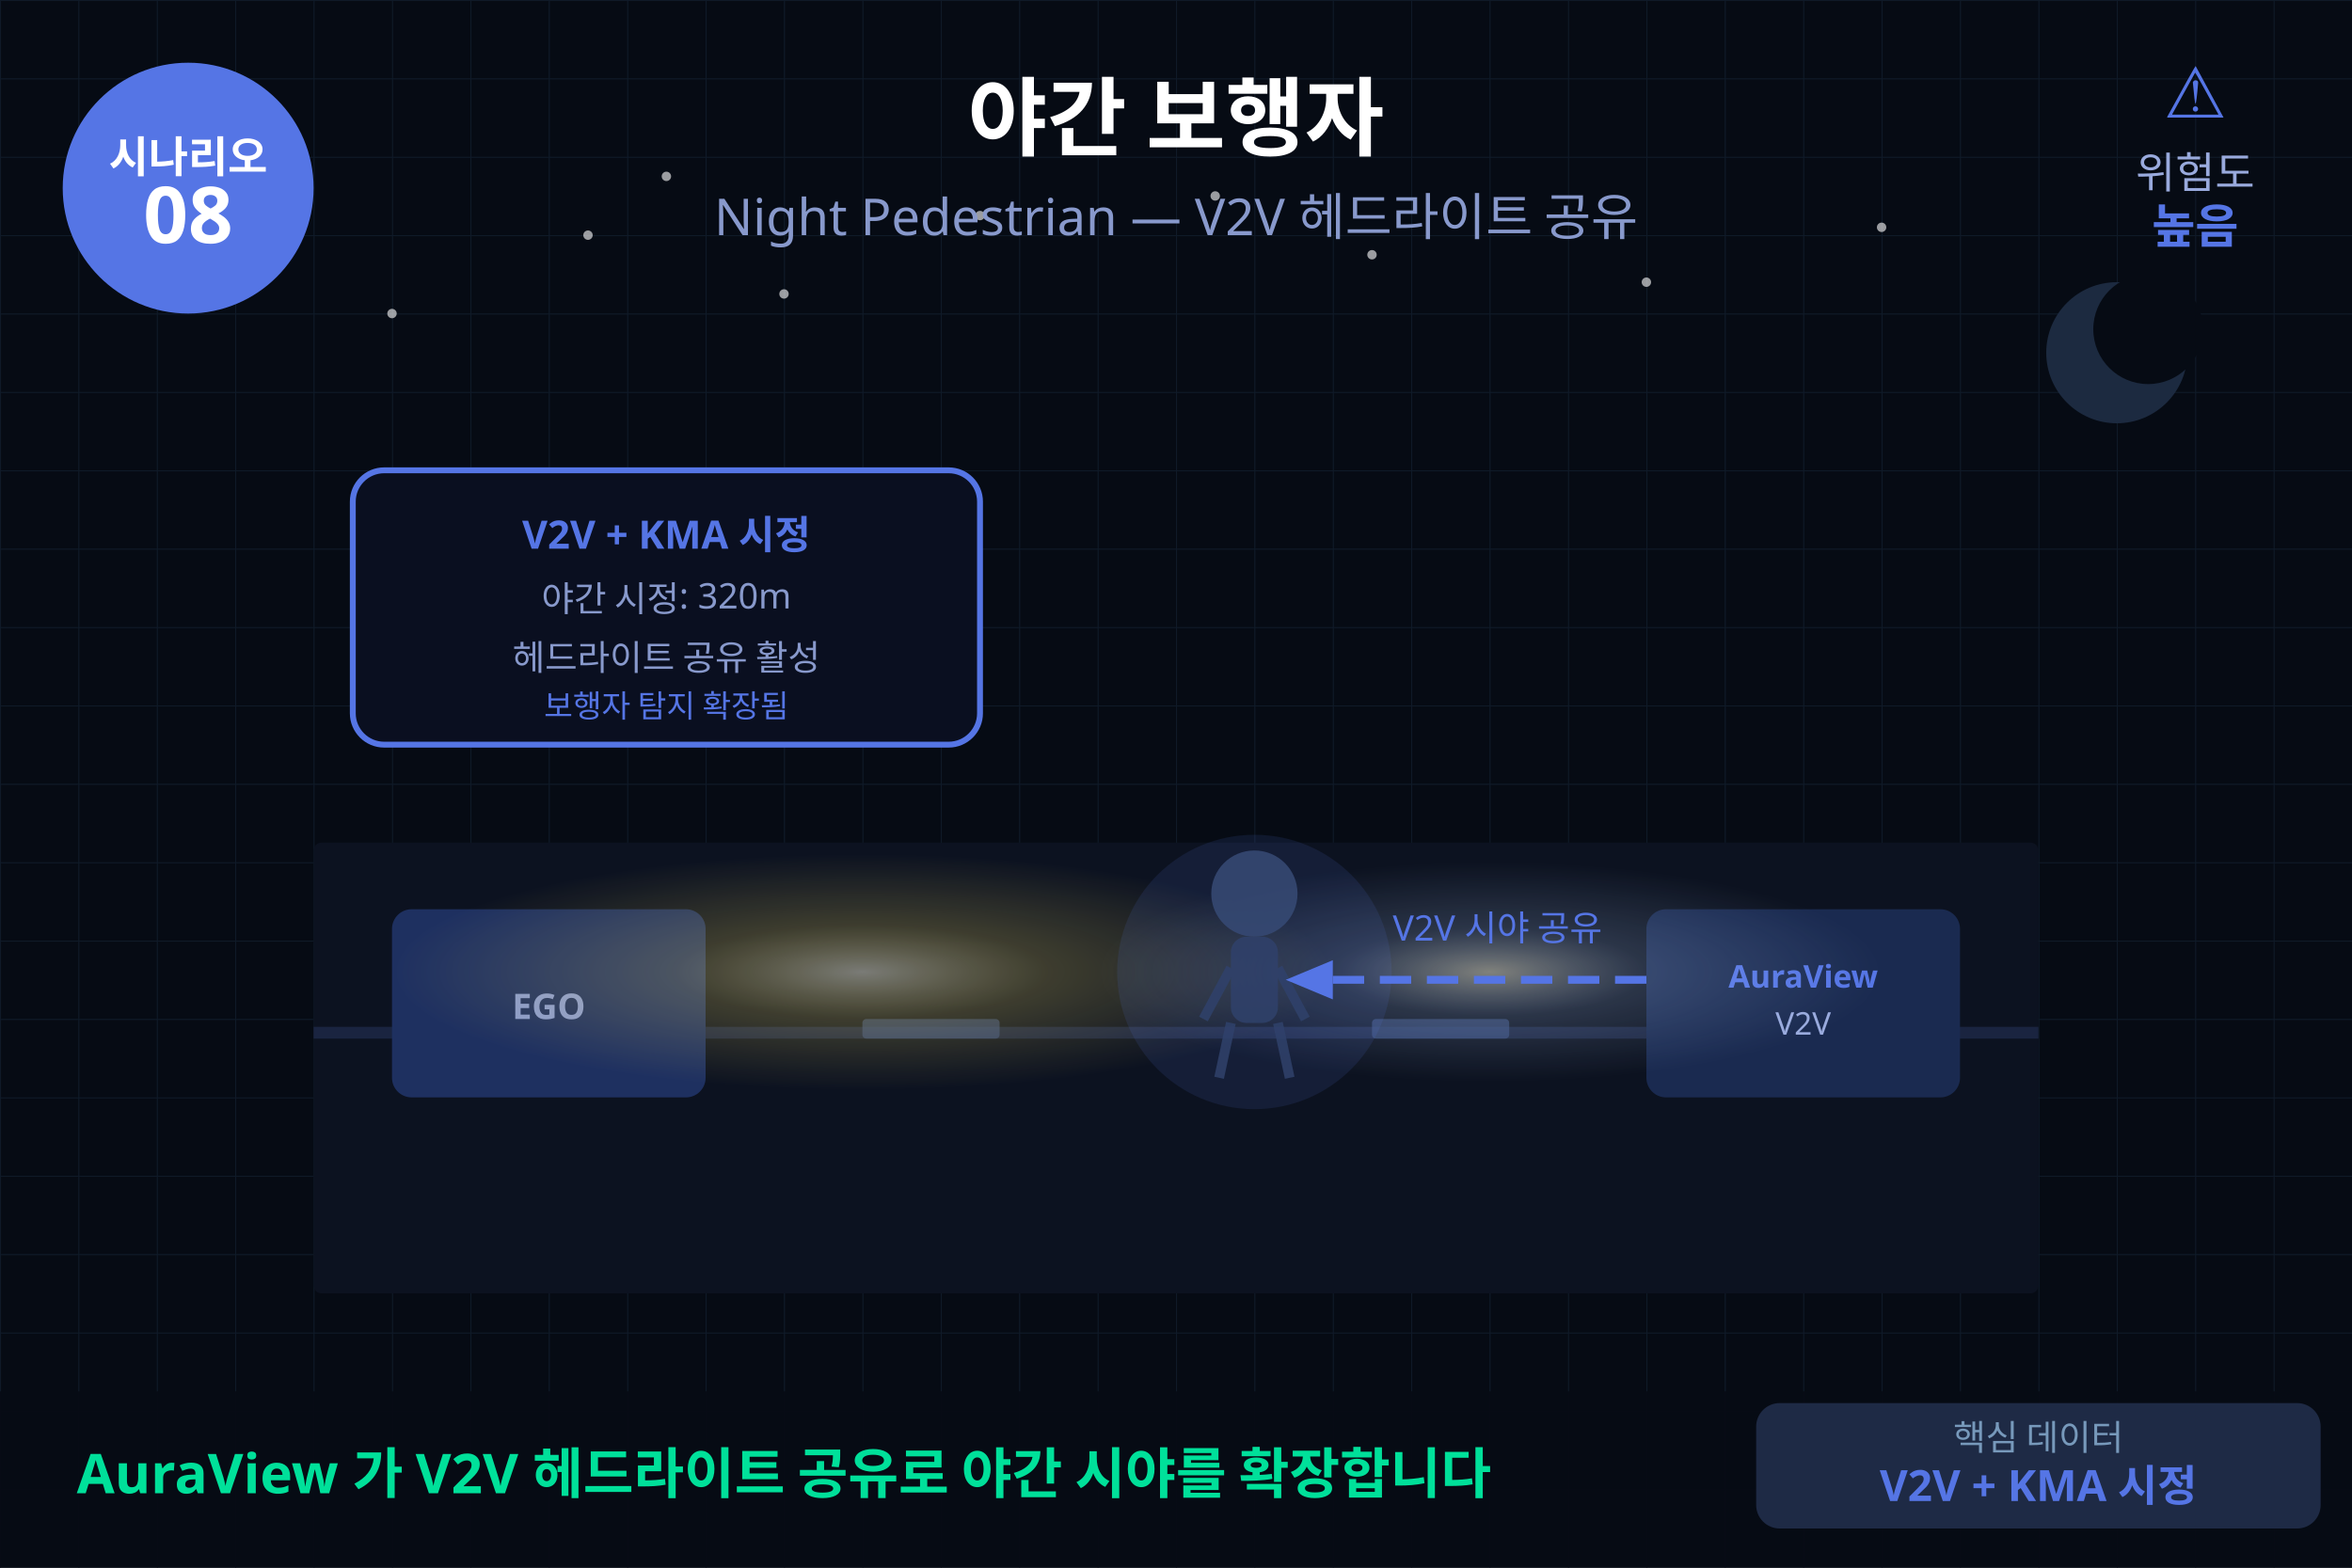
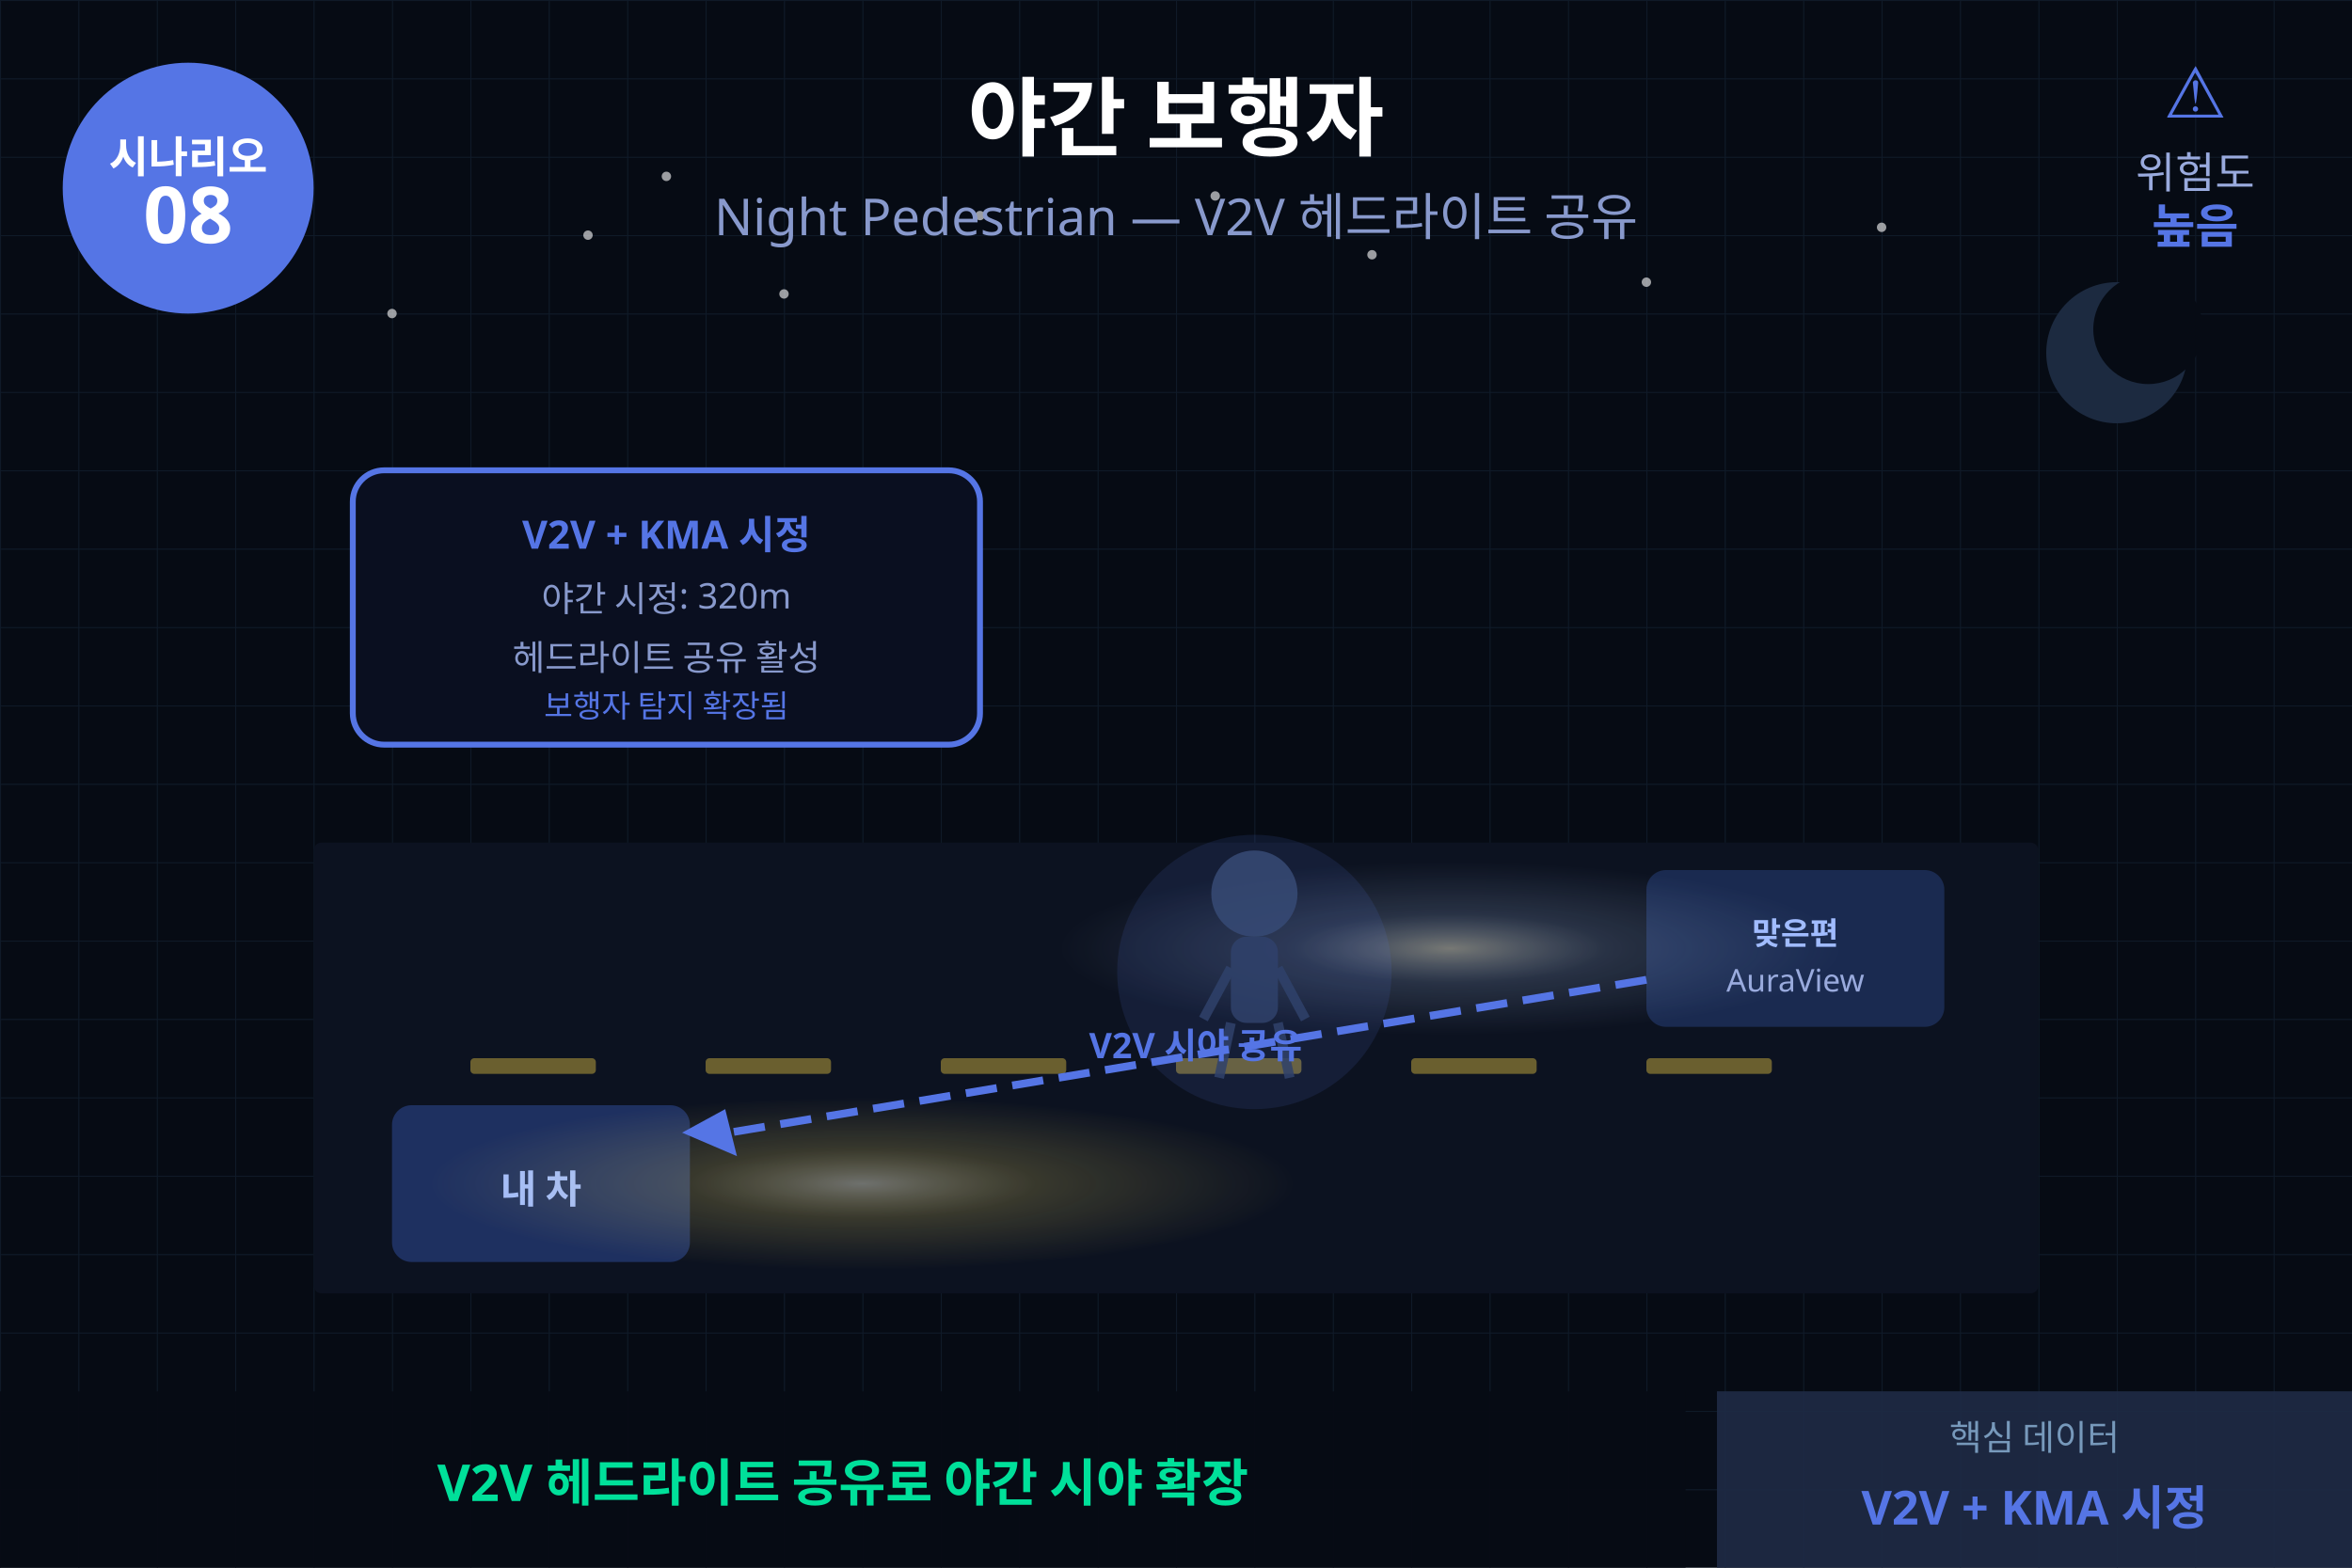
<svg xmlns="http://www.w3.org/2000/svg" viewBox="0 0 600 400" width="600" height="400" font-family="'Malgun Gothic','Apple SD Gothic Neo','Noto Sans KR',sans-serif">
  <rect width="600" height="400" fill="#060B14" />
  <defs>
    <pattern id="grid8" width="20" height="20" patternUnits="userSpaceOnUse">
      <path d="M20 0 L0 0 0 20" fill="none" stroke="#0F1A28" stroke-width="0.5" />
    </pattern>
    <radialGradient id="headlight1" cx="50%" cy="50%" r="50%">
      <stop offset="0%" stop-color="#FFFBE0" stop-opacity="0.9" />
      <stop offset="40%" stop-color="#FFE566" stop-opacity="0.4" />
      <stop offset="100%" stop-color="#FFE566" stop-opacity="0" />
    </radialGradient>
    <radialGradient id="headlight2" cx="50%" cy="50%" r="50%">
      <stop offset="0%" stop-color="#FFFBE0" stop-opacity="0.8" />
      <stop offset="40%" stop-color="#B8D4FF" stop-opacity="0.3" />
      <stop offset="100%" stop-color="#B8D4FF" stop-opacity="0" />
    </radialGradient>
    <circle id="star" r="1.2" fill="white" opacity="0.6" />
  </defs>
  <rect width="600" height="400" fill="url(#grid8)" />
  <use href="#star" x="100" y="80" />
  <use href="#star" x="150" y="60" />
  <use href="#star" x="200" y="75" />
  <use href="#star" x="250" y="55" />
  <use href="#star" x="350" y="65" />
  <use href="#star" x="420" y="72" />
  <use href="#star" x="480" y="58" />
  <use href="#star" x="530" y="80" />
  <use href="#star" x="310" y="50" />
  <use href="#star" x="170" y="45" />
  <circle cx="48" cy="48" r="32" fill="#5575E5" />
  <text x="48" y="44" text-anchor="middle" font-size="11" fill="white" font-weight="700">시나리오</text>
  <text x="48" y="62" text-anchor="middle" font-size="20" fill="white" font-weight="900">08</text>
  <text x="300" y="38" text-anchor="middle" font-size="22" font-weight="800" fill="white">야간 보행자</text>
  <text x="300" y="60" text-anchor="middle" font-size="13" fill="#8899CC">Night Pedestrian — V2V 헤드라이트 공유</text>
  <text x="560" y="30" text-anchor="middle" font-size="18" fill="#5575E5">⚠</text>
  <text x="560" y="48" text-anchor="middle" font-size="11" fill="#99AADD">위험도</text>
  <text x="560" y="62" text-anchor="middle" font-size="12" fill="#5575E5" font-weight="700">높음</text>
  <rect x="80" y="215" width="440" height="115" rx="2" fill="#0C1220" />
-   <rect x="80" y="262" width="440" height="3" fill="#1A2440" />
-   <rect x="140" y="260" width="35" height="5" rx="1" fill="#3A5080" opacity="0.6" />
-   <rect x="220" y="260" width="35" height="5" rx="1" fill="#3A5080" opacity="0.6" />
-   <rect x="350" y="260" width="35" height="5" rx="1" fill="#3A5080" opacity="0.6" />
-   <rect x="430" y="260" width="35" height="5" rx="1" fill="#3A5080" opacity="0.6" />
-   <rect x="100" y="232" width="80" height="48" rx="5" fill="#1E3060" />
-   <text x="140" y="260" text-anchor="middle" font-size="9" fill="#8899CC" font-weight="700">EGO</text>
-   <ellipse cx="220" cy="248" rx="120" ry="30" fill="url(#headlight1)" opacity="0.5" />
-   <rect x="420" y="232" width="80" height="48" rx="5" fill="#1A2A50" />
-   <text x="460" y="252" text-anchor="middle" font-size="8" fill="#5575E5" font-weight="700">AuraView</text>
-   <text x="460" y="264" text-anchor="middle" font-size="8" fill="#99AADD">V2V</text>
-   <ellipse cx="380" cy="248" rx="100" ry="28" fill="url(#headlight2)" opacity="0.6" />
+   <rect x="120" y="270" width="32" height="4" rx="1" fill="#A89238" opacity="0.6" />
+   <rect x="180" y="270" width="32" height="4" rx="1" fill="#A89238" opacity="0.6" />
+   <rect x="240" y="270" width="32" height="4" rx="1" fill="#A89238" opacity="0.6" />
+   <rect x="300" y="270" width="32" height="4" rx="1" fill="#A89238" opacity="0.6" />
+   <rect x="360" y="270" width="32" height="4" rx="1" fill="#A89238" opacity="0.6" />
+   <rect x="420" y="270" width="32" height="4" rx="1" fill="#A89238" opacity="0.6" />
+   <rect x="100" y="282" width="76" height="40" rx="5" fill="#1E3060" />
+   <text x="138" y="307" text-anchor="middle" font-size="10" fill="#A0BBFF" font-weight="800">내 차</text>
+   <ellipse cx="220" cy="302" rx="110" ry="22" fill="url(#headlight1)" opacity="0.45" />
+   <rect x="420" y="222" width="76" height="40" rx="5" fill="#1A2A50" />
+   <text x="458" y="241" text-anchor="middle" font-size="8" fill="#A0BBFF" font-weight="700">맞은편</text>
+   <text x="458" y="253" text-anchor="middle" font-size="8" fill="#99AADD">AuraView</text>
+   <ellipse cx="370" cy="242" rx="100" ry="22" fill="url(#headlight2)" opacity="0.55" />
  <g opacity="0.85">
    <circle cx="320" cy="228" r="11" fill="#334466" />
    <rect x="314" y="239" width="12" height="22" rx="4" fill="#2A3A5A" />
    <line x1="314" y1="247" x2="307" y2="260" stroke="#2A3A5A" stroke-width="2.5" />
    <line x1="326" y1="247" x2="333" y2="260" stroke="#2A3A5A" stroke-width="2.5" />
    <line x1="314" y1="261" x2="311" y2="275" stroke="#2A3A5A" stroke-width="2.5" />
    <line x1="326" y1="261" x2="329" y2="275" stroke="#2A3A5A" stroke-width="2.5" />
  </g>
  <circle cx="320" cy="248" r="35" fill="#5575E5" opacity="0.12" />
-   <path d="M 420 250 L 340 250" stroke="#5575E5" stroke-width="2" fill="none" stroke-dasharray="8,4">
+   <path d="M 420 250 L 180 290" stroke="#5575E5" stroke-width="2" fill="none" stroke-dasharray="8,4">
    <animate attributeName="stroke-dashoffset" values="0;-24" dur="1s" repeatCount="indefinite" />
  </path>
-   <polygon points="340,245 328,250 340,255" fill="#5575E5" />
-   <text x="382" y="240" text-anchor="middle" font-size="9" fill="#5575E5">V2V 시야 공유</text>
+   <polygon points="185,283 174,289 188,295" fill="#5575E5" />
+   <text x="305" y="270" text-anchor="middle" font-size="9" fill="#5575E5" font-weight="700">V2V 시야 공유</text>
  <rect x="90" y="120" width="160" height="70" rx="8" fill="#0A0F20" stroke="#5575E5" stroke-width="1.5" />
  <text x="170" y="140" text-anchor="middle" font-size="10" fill="#5575E5" font-weight="700">V2V + KMA 시정</text>
  <text x="170" y="156" text-anchor="middle" font-size="9" fill="#8899CC">야간 시정: 320m</text>
  <text x="170" y="171" text-anchor="middle" font-size="9" fill="#8899CC">헤드라이트 공유 활성</text>
  <text x="170" y="183" text-anchor="middle" font-size="8" fill="#5575E5">보행자 탐지 확장됨</text>
  <circle cx="320" cy="248" r="22" fill="none" stroke="#5575E5" stroke-width="2" opacity="0">
    <animate attributeName="r" values="22;48;22" dur="2.3s" repeatCount="indefinite" />
    <animate attributeName="opacity" values="0.8;0;0.8" dur="2.3s" repeatCount="indefinite" />
  </circle>
  <circle cx="540" cy="90" r="18" fill="#1C2A40" />
  <circle cx="548" cy="84" r="14" fill="#060B14" />
-   <rect x="0" y="355" width="600" height="45" fill="#060B14" opacity="0.95" />
-   <text x="200" y="381" text-anchor="middle" font-size="14" fill="#00E09A" font-weight="600">AuraView 가 V2V 헤드라이트 공유로 야간 시야를 확장합니다</text>
-   <rect x="448" y="358" width="144" height="32" rx="6" fill="#1E2A45" />
-   <text x="520" y="370" text-anchor="middle" font-size="9" fill="#7799BB">핵심 데이터</text>
-   <text x="520" y="383" text-anchor="middle" font-size="11" fill="#5575E5" font-weight="700">V2V + KMA 시정</text>
+   <rect x="0" y="355" width="430" height="45" fill="#060B14" opacity="0.95" />
+   <text x="215" y="383" text-anchor="middle" font-size="13" fill="#00E09A" font-weight="700">V2V 헤드라이트 공유로 야간 시야 확장</text>
+   <rect x="438" y="355" width="162" height="45" fill="#1E2A45" opacity="0.9" />
+   <text x="519" y="370" text-anchor="middle" font-size="9" fill="#7799BB">핵심 데이터</text>
+   <text x="519" y="389" text-anchor="middle" font-size="12" fill="#5575E5" font-weight="800">V2V + KMA 시정</text>
</svg>
